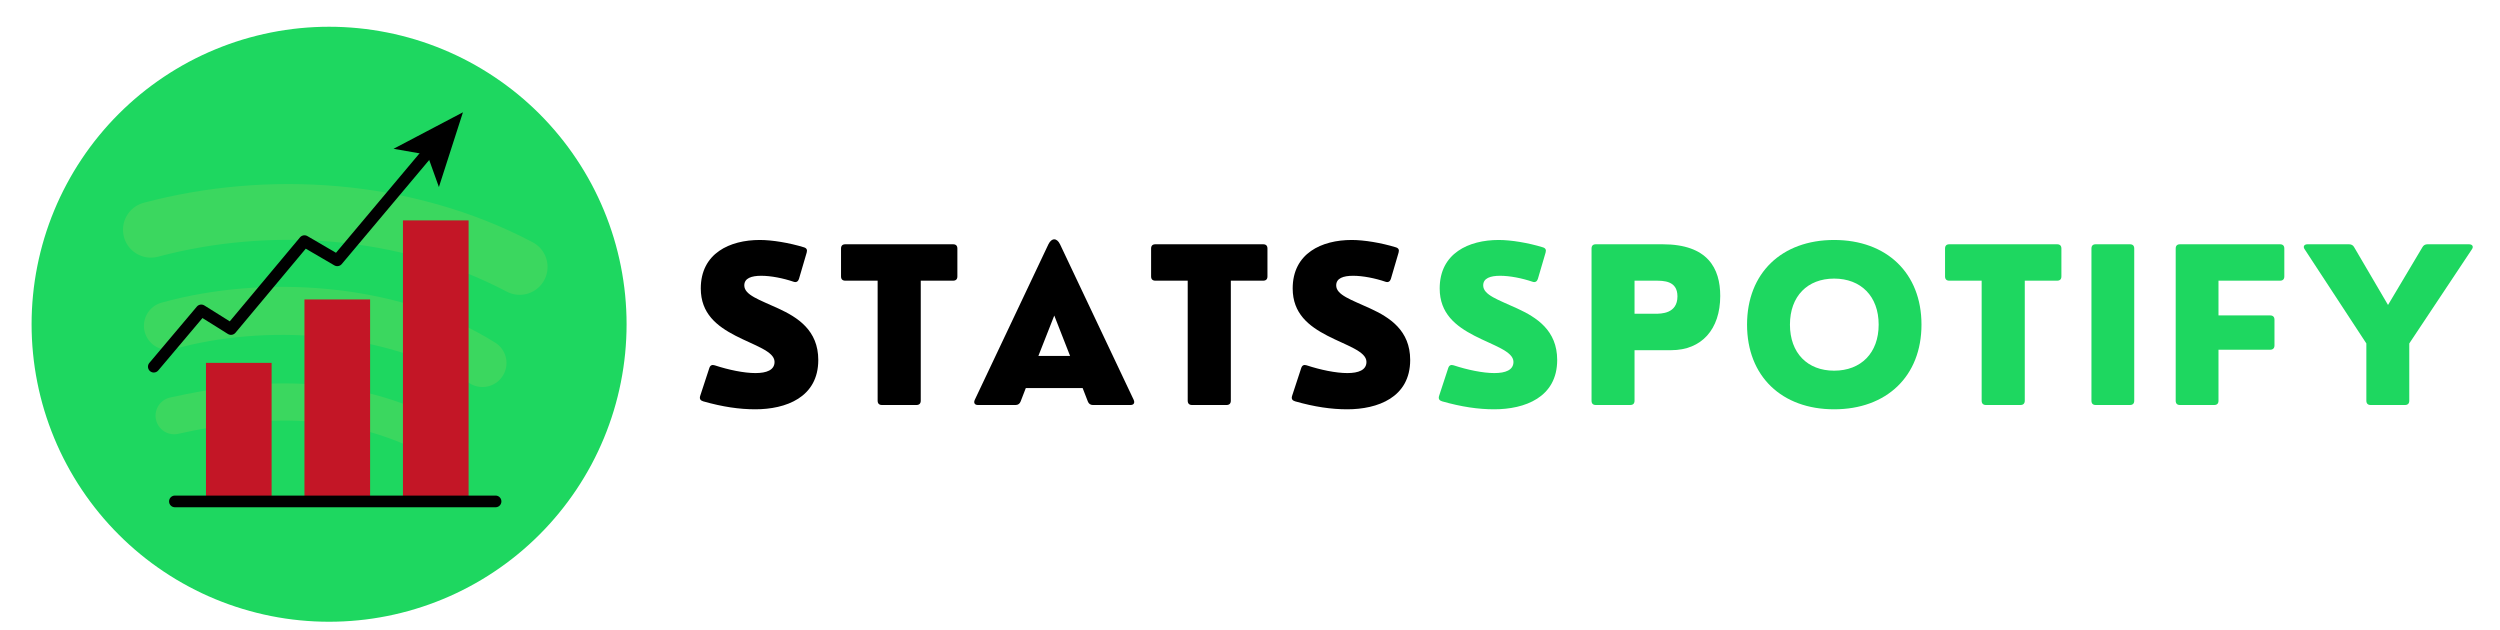
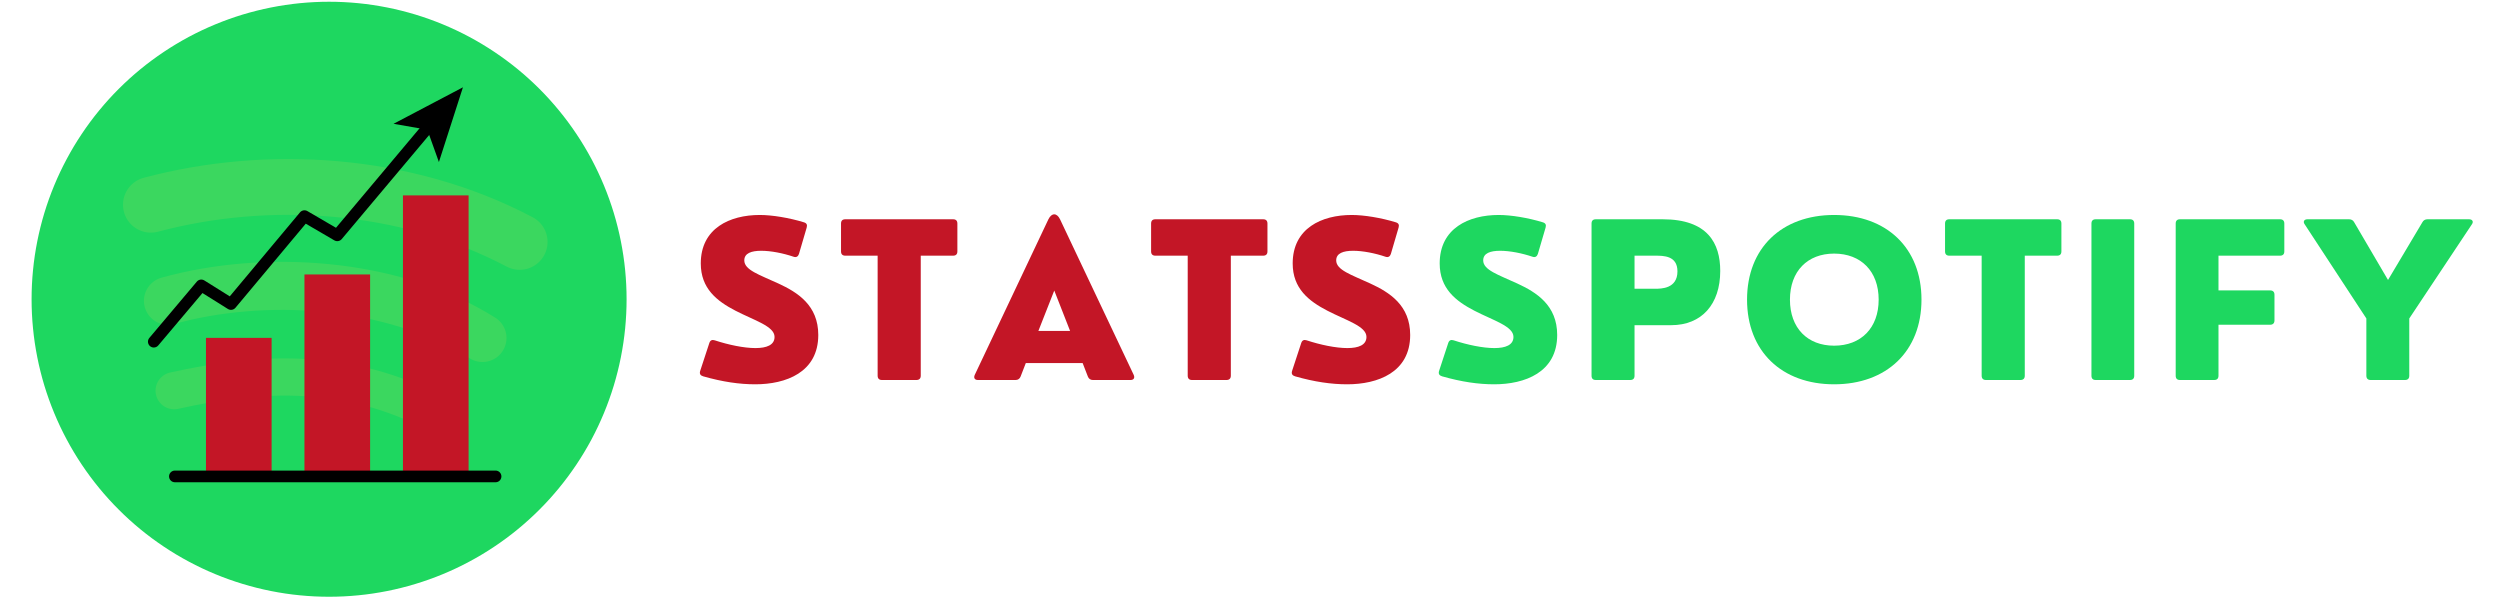
- <svg xmlns="http://www.w3.org/2000/svg" width="375" zoomAndPan="magnify" viewBox="0 138.75 375 94.5" height="94.5" preserveAspectRatio="xMidYMid meet" version="1.0">
+ <svg xmlns="http://www.w3.org/2000/svg" width="375" zoomAndPan="magnify" viewBox="0 142.5 375 90" height="90" preserveAspectRatio="xMidYMid meet" version="1.0">
  <defs>
    <g />
    <clipPath id="id1">
      <path d="M 4.738 142.762 L 93.988 142.762 L 93.988 232.012 L 4.738 232.012 Z M 4.738 142.762 " clip-rule="nonzero" />
    </clipPath>
    <clipPath id="id2">
      <path d="M 4.738 142.762 L 93.988 142.762 L 93.988 227 L 4.738 227 Z M 4.738 142.762 " clip-rule="nonzero" />
    </clipPath>
    <clipPath id="id3">
      <path d="M 4.738 144 L 93.988 144 L 93.988 232.012 L 4.738 232.012 Z M 4.738 144 " clip-rule="nonzero" />
    </clipPath>
    <clipPath id="id4">
      <path d="M 4.738 167 L 93.988 167 L 93.988 232.012 L 4.738 232.012 Z M 4.738 167 " clip-rule="nonzero" />
    </clipPath>
    <clipPath id="id5">
      <path d="M 25 213 L 75.285 213 L 75.285 214.844 L 25 214.844 Z M 25 213 " clip-rule="nonzero" />
    </clipPath>
    <clipPath id="id6">
      <path d="M 22.035 160 L 66 160 L 66 195 L 22.035 195 Z M 22.035 160 " clip-rule="nonzero" />
    </clipPath>
    <clipPath id="id7">
      <path d="M 59 155.594 L 70 155.594 L 70 167 L 59 167 Z M 59 155.594 " clip-rule="nonzero" />
    </clipPath>
  </defs>
  <g clip-path="url(#id1)">
    <path fill="rgb(11.76%, 84.309%, 37.65%)" d="M 93.988 187.387 C 93.988 188.852 93.914 190.309 93.773 191.762 C 93.629 193.215 93.414 194.66 93.129 196.094 C 92.844 197.527 92.488 198.945 92.066 200.344 C 91.641 201.742 91.148 203.113 90.59 204.465 C 90.031 205.816 89.406 207.137 88.719 208.426 C 88.027 209.715 87.277 210.965 86.465 212.18 C 85.652 213.395 84.785 214.566 83.855 215.699 C 82.93 216.828 81.949 217.91 80.918 218.941 C 79.883 219.977 78.801 220.957 77.672 221.883 C 76.543 222.812 75.371 223.68 74.152 224.492 C 72.938 225.305 71.688 226.055 70.398 226.742 C 69.109 227.434 67.789 228.059 66.438 228.617 C 65.09 229.176 63.715 229.668 62.316 230.09 C 60.918 230.516 59.5 230.871 58.066 231.156 C 56.633 231.441 55.191 231.656 53.734 231.797 C 52.281 231.941 50.824 232.012 49.363 232.012 C 47.898 232.012 46.441 231.941 44.988 231.797 C 43.531 231.656 42.09 231.441 40.656 231.156 C 39.223 230.871 37.805 230.516 36.406 230.09 C 35.008 229.668 33.633 229.176 32.285 228.617 C 30.934 228.059 29.613 227.434 28.324 226.742 C 27.035 226.055 25.785 225.305 24.57 224.492 C 23.355 223.68 22.18 222.812 21.051 221.883 C 19.922 220.957 18.84 219.977 17.809 218.941 C 16.773 217.91 15.793 216.828 14.867 215.699 C 13.938 214.566 13.07 213.395 12.258 212.18 C 11.445 210.965 10.695 209.715 10.008 208.426 C 9.316 207.137 8.691 205.816 8.133 204.465 C 7.574 203.113 7.082 201.742 6.656 200.344 C 6.234 198.945 5.879 197.527 5.594 196.094 C 5.309 194.66 5.094 193.215 4.953 191.762 C 4.809 190.309 4.738 188.852 4.738 187.387 C 4.738 185.926 4.809 184.469 4.953 183.016 C 5.094 181.559 5.309 180.117 5.594 178.684 C 5.879 177.25 6.234 175.832 6.656 174.434 C 7.082 173.035 7.574 171.66 8.133 170.312 C 8.691 168.961 9.316 167.641 10.008 166.352 C 10.695 165.062 11.445 163.812 12.258 162.598 C 13.07 161.379 13.938 160.207 14.867 159.078 C 15.793 157.949 16.773 156.867 17.809 155.832 C 18.84 154.801 19.922 153.82 21.051 152.891 C 22.18 151.965 23.355 151.098 24.57 150.285 C 25.785 149.473 27.035 148.723 28.324 148.031 C 29.613 147.344 30.934 146.719 32.285 146.16 C 33.633 145.602 35.008 145.109 36.406 144.684 C 37.805 144.262 39.223 143.906 40.656 143.621 C 42.09 143.336 43.531 143.121 44.988 142.977 C 46.441 142.836 47.898 142.762 49.363 142.762 C 50.824 142.762 52.281 142.836 53.734 142.977 C 55.191 143.121 56.633 143.336 58.066 143.621 C 59.5 143.906 60.918 144.262 62.316 144.684 C 63.715 145.109 65.09 145.602 66.438 146.16 C 67.789 146.719 69.109 147.344 70.398 148.031 C 71.688 148.723 72.938 149.473 74.152 150.285 C 75.367 151.098 76.543 151.965 77.672 152.891 C 78.801 153.82 79.883 154.801 80.918 155.832 C 81.949 156.867 82.93 157.949 83.855 159.078 C 84.785 160.207 85.652 161.379 86.465 162.598 C 87.277 163.812 88.027 165.062 88.719 166.352 C 89.406 167.641 90.031 168.961 90.59 170.312 C 91.148 171.66 91.641 173.035 92.066 174.434 C 92.488 175.832 92.844 177.25 93.129 178.684 C 93.414 180.117 93.629 181.559 93.773 183.016 C 93.914 184.469 93.988 185.926 93.988 187.387 Z M 93.988 187.387 " fill-opacity="1" fill-rule="nonzero" />
  </g>
  <g clip-path="url(#id2)">
    <path stroke-linecap="round" transform="matrix(0.232422, 0, 0, 0.232422, -10.13838, 127.8882)" fill="none" stroke-linejoin="miter" d="M 140.999 195.002 C 216.007 175.002 304.999 179.994 378.999 219.002 " stroke="rgb(23.14%, 84.309%, 37.25%)" stroke-width="36" stroke-opacity="1" stroke-miterlimit="4" />
  </g>
  <g clip-path="url(#id3)">
    <path stroke-linecap="round" transform="matrix(0.232422, 0, 0, 0.232422, -10.13838, 127.8882)" fill="none" stroke-linejoin="miter" d="M 152.007 257.002 C 212.999 239.994 296.007 243.994 354.999 281.002 " stroke="rgb(23.14%, 84.309%, 37.25%)" stroke-width="31" stroke-opacity="1" stroke-miterlimit="4" />
  </g>
  <g clip-path="url(#id4)">
    <path stroke-linecap="round" transform="matrix(0.232422, 0, 0, 0.232422, -10.13838, 127.8882)" fill="none" stroke-linejoin="miter" d="M 156.007 315.002 C 210.007 303.002 272.007 297.994 334.007 335.002 " stroke="rgb(23.14%, 84.309%, 37.25%)" stroke-width="24" stroke-opacity="1" stroke-miterlimit="4" />
  </g>
  <path fill="rgb(76.469%, 8.629%, 14.899%)" d="M 30.895 193.18 L 40.742 193.18 L 40.742 213.961 L 30.895 213.961 Z M 30.895 193.18 " fill-opacity="1" fill-rule="nonzero" />
  <path fill="rgb(76.469%, 8.629%, 14.899%)" d="M 45.668 183.668 L 55.516 183.668 L 55.516 213.961 L 45.668 213.961 Z M 45.668 183.668 " fill-opacity="1" fill-rule="nonzero" />
  <path fill="rgb(76.469%, 8.629%, 14.899%)" d="M 60.441 171.809 L 70.289 171.809 L 70.289 213.961 L 60.441 213.961 Z M 60.441 171.809 " fill-opacity="1" fill-rule="nonzero" />
  <g clip-path="url(#id5)">
    <path fill="rgb(0%, 0%, 0%)" d="M 74.336 214.84 L 26.234 214.84 C 25.75 214.84 25.359 214.445 25.359 213.961 C 25.359 213.477 25.75 213.086 26.234 213.086 L 74.336 213.086 C 74.82 213.086 75.211 213.477 75.211 213.961 C 75.211 214.445 74.82 214.84 74.336 214.84 Z M 74.336 214.84 " fill-opacity="1" fill-rule="nonzero" />
  </g>
  <g clip-path="url(#id6)">
    <path fill="rgb(0%, 0%, 0%)" d="M 23.07 194.629 C 22.871 194.629 22.668 194.559 22.504 194.422 C 22.137 194.109 22.09 193.555 22.402 193.188 L 29.523 184.746 C 29.805 184.414 30.285 184.336 30.656 184.57 L 34.465 186.953 L 44.996 174.359 C 45.27 174.031 45.742 173.949 46.109 174.164 L 50.398 176.668 L 63.707 160.824 C 64.016 160.453 64.57 160.406 64.938 160.719 C 65.309 161.027 65.355 161.582 65.047 161.953 L 51.262 178.359 C 50.988 178.688 50.52 178.77 50.152 178.555 L 45.863 176.051 L 35.32 188.664 C 35.039 189 34.555 189.078 34.184 188.844 L 30.371 186.457 L 23.738 194.316 C 23.566 194.523 23.316 194.629 23.07 194.629 Z M 23.07 194.629 " fill-opacity="1" fill-rule="nonzero" />
  </g>
  <g clip-path="url(#id7)">
    <path fill="rgb(0%, 0%, 0%)" d="M 69.441 155.594 L 65.836 166.805 L 64.098 161.957 L 59.031 161.07 Z M 69.441 155.594 " fill-opacity="1" fill-rule="nonzero" />
  </g>
-   <g fill="rgb(0%, 0%, 0%)" fill-opacity="1">
+   <g fill="rgb(76.469%, 8.629%, 14.899%)" fill-opacity="1">
    <g transform="translate(103.4532, 199.5)">
      <g>
        <path d="M 9.84 0.645 C 14.41 0.645 19.289 -1.129 19.289 -6.75 C 19.289 -11.223 16.168 -13.152 13.309 -14.473 C 10.453 -15.789 8.191 -16.496 8.191 -17.941 C 8.191 -19.023 9.262 -19.383 10.734 -19.383 C 12.18 -19.383 14.016 -19.023 15.586 -18.488 C 15.977 -18.348 16.262 -18.52 16.387 -18.898 L 17.547 -22.852 C 17.672 -23.277 17.547 -23.527 17.141 -23.652 C 14.941 -24.328 12.367 -24.754 10.516 -24.754 C 6.012 -24.754 1.664 -22.758 1.664 -17.484 C 1.664 -13.719 4.082 -11.836 6.875 -10.391 C 9.699 -8.93 12.73 -8.066 12.73 -6.465 C 12.73 -5.242 11.535 -4.789 9.871 -4.789 C 8.129 -4.789 5.824 -5.273 3.766 -5.949 C 3.375 -6.074 3.094 -5.98 2.949 -5.555 L 1.57 -1.352 C 1.445 -0.926 1.602 -0.676 2.023 -0.551 C 4.945 0.281 7.457 0.645 9.84 0.645 Z M 9.84 0.645 " />
      </g>
    </g>
  </g>
-   <g fill="rgb(0%, 0%, 0%)" fill-opacity="1">
+   <g fill="rgb(76.469%, 8.629%, 14.899%)" fill-opacity="1">
    <g transform="translate(125.5083, 199.5)">
      <g>
        <path d="M 11.961 0 C 12.367 0 12.605 -0.219 12.605 -0.645 L 12.605 -18.648 L 17.453 -18.648 C 17.879 -18.648 18.098 -18.867 18.098 -19.289 L 18.098 -23.465 C 18.098 -23.891 17.879 -24.109 17.453 -24.109 L 1.285 -24.109 C 0.863 -24.109 0.645 -23.891 0.645 -23.465 L 0.645 -19.289 C 0.645 -18.867 0.863 -18.648 1.285 -18.648 L 6.137 -18.648 L 6.137 -0.645 C 6.137 -0.219 6.371 0 6.781 0 Z M 11.961 0 " />
      </g>
    </g>
  </g>
-   <g fill="rgb(0%, 0%, 0%)" fill-opacity="1">
+   <g fill="rgb(76.469%, 8.629%, 14.899%)" fill-opacity="1">
    <g transform="translate(145.727, 199.5)">
      <g>
        <path d="M 13.277 -24.109 C 12.793 -25.098 12.023 -25.098 11.535 -24.109 L 0.488 -0.77 C 0.281 -0.312 0.488 0 0.957 0 L 6.625 0 C 6.969 0 7.234 -0.188 7.363 -0.52 L 8.145 -2.543 L 16.668 -2.543 L 17.453 -0.52 C 17.578 -0.188 17.848 0 18.191 0 L 23.859 0 C 24.328 0 24.531 -0.312 24.328 -0.77 Z M 12.414 -13.418 L 14.785 -7.363 L 10.031 -7.363 Z M 12.414 -13.418 " />
      </g>
    </g>
  </g>
-   <g fill="rgb(0%, 0%, 0%)" fill-opacity="1">
+   <g fill="rgb(76.469%, 8.629%, 14.899%)" fill-opacity="1">
    <g transform="translate(172.0199, 199.5)">
      <g>
        <path d="M 11.961 0 C 12.367 0 12.605 -0.219 12.605 -0.645 L 12.605 -18.648 L 17.453 -18.648 C 17.879 -18.648 18.098 -18.867 18.098 -19.289 L 18.098 -23.465 C 18.098 -23.891 17.879 -24.109 17.453 -24.109 L 1.285 -24.109 C 0.863 -24.109 0.645 -23.891 0.645 -23.465 L 0.645 -19.289 C 0.645 -18.867 0.863 -18.648 1.285 -18.648 L 6.137 -18.648 L 6.137 -0.645 C 6.137 -0.219 6.371 0 6.781 0 Z M 11.961 0 " />
      </g>
    </g>
  </g>
-   <g fill="rgb(0%, 0%, 0%)" fill-opacity="1">
+   <g fill="rgb(76.469%, 8.629%, 14.899%)" fill-opacity="1">
    <g transform="translate(192.2386, 199.5)">
      <g>
        <path d="M 9.84 0.645 C 14.41 0.645 19.289 -1.129 19.289 -6.75 C 19.289 -11.223 16.168 -13.152 13.309 -14.473 C 10.453 -15.789 8.191 -16.496 8.191 -17.941 C 8.191 -19.023 9.262 -19.383 10.734 -19.383 C 12.18 -19.383 14.016 -19.023 15.586 -18.488 C 15.977 -18.348 16.262 -18.52 16.387 -18.898 L 17.547 -22.852 C 17.672 -23.277 17.547 -23.527 17.141 -23.652 C 14.941 -24.328 12.367 -24.754 10.516 -24.754 C 6.012 -24.754 1.664 -22.758 1.664 -17.484 C 1.664 -13.719 4.082 -11.836 6.875 -10.391 C 9.699 -8.93 12.73 -8.066 12.73 -6.465 C 12.73 -5.242 11.535 -4.789 9.871 -4.789 C 8.129 -4.789 5.824 -5.273 3.766 -5.949 C 3.375 -6.074 3.094 -5.98 2.949 -5.555 L 1.57 -1.352 C 1.445 -0.926 1.602 -0.676 2.023 -0.551 C 4.945 0.281 7.457 0.645 9.84 0.645 Z M 9.84 0.645 " />
      </g>
    </g>
  </g>
  <g fill="rgb(11.76%, 84.309%, 37.65%)" fill-opacity="1">
    <g transform="translate(214.2891, 199.5)">
      <g>
        <path d="M 9.84 0.645 C 14.41 0.645 19.289 -1.129 19.289 -6.75 C 19.289 -11.223 16.168 -13.152 13.309 -14.473 C 10.453 -15.789 8.191 -16.496 8.191 -17.941 C 8.191 -19.023 9.262 -19.383 10.734 -19.383 C 12.18 -19.383 14.016 -19.023 15.586 -18.488 C 15.977 -18.348 16.262 -18.52 16.387 -18.898 L 17.547 -22.852 C 17.672 -23.277 17.547 -23.527 17.141 -23.652 C 14.941 -24.328 12.367 -24.754 10.516 -24.754 C 6.012 -24.754 1.664 -22.758 1.664 -17.484 C 1.664 -13.719 4.082 -11.836 6.875 -10.391 C 9.699 -8.93 12.73 -8.066 12.73 -6.465 C 12.73 -5.242 11.535 -4.789 9.871 -4.789 C 8.129 -4.789 5.824 -5.273 3.766 -5.949 C 3.375 -6.074 3.094 -5.98 2.949 -5.555 L 1.57 -1.352 C 1.445 -0.926 1.602 -0.676 2.023 -0.551 C 4.945 0.281 7.457 0.645 9.84 0.645 Z M 9.84 0.645 " />
      </g>
    </g>
  </g>
  <g fill="rgb(11.76%, 84.309%, 37.65%)" fill-opacity="1">
    <g transform="translate(236.3442, 199.5)">
      <g>
        <path d="M 8.191 0 C 8.617 0 8.836 -0.219 8.836 -0.645 L 8.836 -8.223 L 14.332 -8.223 C 18.898 -8.223 21.691 -11.348 21.691 -16.355 C 21.691 -20.484 19.84 -24.109 13.043 -24.109 L 3.027 -24.109 C 2.605 -24.109 2.387 -23.891 2.387 -23.465 L 2.387 -0.645 C 2.387 -0.219 2.605 0 3.027 0 Z M 8.836 -18.648 L 11.93 -18.648 C 13.215 -18.648 15.273 -18.648 15.273 -16.293 C 15.273 -13.688 12.824 -13.688 11.93 -13.688 L 8.836 -13.688 Z M 8.836 -18.648 " />
      </g>
    </g>
  </g>
  <g fill="rgb(11.76%, 84.309%, 37.65%)" fill-opacity="1">
    <g transform="translate(260.6438, 199.5)">
      <g>
        <path d="M 14.473 0.645 C 22.336 0.645 27.578 -4.301 27.578 -12.055 C 27.578 -19.809 22.336 -24.754 14.473 -24.754 C 6.625 -24.754 1.414 -19.809 1.414 -12.055 C 1.414 -4.301 6.625 0.645 14.473 0.645 Z M 14.473 -5.148 C 10.484 -5.148 7.848 -7.785 7.848 -12.055 C 7.848 -16.324 10.484 -18.961 14.473 -18.961 C 18.488 -18.961 21.156 -16.324 21.156 -12.055 C 21.156 -7.785 18.488 -5.148 14.473 -5.148 Z M 14.473 -5.148 " />
      </g>
    </g>
  </g>
  <g fill="rgb(11.76%, 84.309%, 37.65%)" fill-opacity="1">
    <g transform="translate(291.1117, 199.5)">
      <g>
        <path d="M 11.961 0 C 12.367 0 12.605 -0.219 12.605 -0.645 L 12.605 -18.648 L 17.453 -18.648 C 17.879 -18.648 18.098 -18.867 18.098 -19.289 L 18.098 -23.465 C 18.098 -23.891 17.879 -24.109 17.453 -24.109 L 1.285 -24.109 C 0.863 -24.109 0.645 -23.891 0.645 -23.465 L 0.645 -19.289 C 0.645 -18.867 0.863 -18.648 1.285 -18.648 L 6.137 -18.648 L 6.137 -0.645 C 6.137 -0.219 6.371 0 6.781 0 Z M 11.961 0 " />
      </g>
    </g>
  </g>
  <g fill="rgb(11.76%, 84.309%, 37.65%)" fill-opacity="1">
    <g transform="translate(311.3304, 199.5)">
      <g>
        <path d="M 8.16 0 C 8.586 0 8.805 -0.219 8.805 -0.645 L 8.805 -23.465 C 8.805 -23.891 8.586 -24.109 8.16 -24.109 L 3.027 -24.109 C 2.605 -24.109 2.387 -23.891 2.387 -23.465 L 2.387 -0.645 C 2.387 -0.219 2.605 0 3.027 0 Z M 8.16 0 " />
      </g>
    </g>
  </g>
  <g fill="rgb(11.76%, 84.309%, 37.65%)" fill-opacity="1">
    <g transform="translate(323.9681, 199.5)">
      <g>
        <path d="M 8.16 0 C 8.586 0 8.805 -0.219 8.805 -0.645 L 8.805 -8.289 L 16.559 -8.289 C 16.969 -8.289 17.203 -8.523 17.203 -8.93 L 17.203 -12.793 C 17.203 -13.215 16.969 -13.438 16.559 -13.438 L 8.805 -13.438 L 8.805 -18.648 L 18.035 -18.648 C 18.457 -18.648 18.68 -18.867 18.68 -19.289 L 18.68 -23.465 C 18.68 -23.891 18.457 -24.109 18.035 -24.109 L 3.027 -24.109 C 2.605 -24.109 2.387 -23.891 2.387 -23.465 L 2.387 -0.645 C 2.387 -0.219 2.605 0 3.027 0 Z M 8.16 0 " />
      </g>
    </g>
  </g>
  <g fill="rgb(11.76%, 84.309%, 37.65%)" fill-opacity="1">
    <g transform="translate(345.2541, 199.5)">
      <g>
        <path d="M 15.492 0 C 15.914 0 16.137 -0.219 16.137 -0.645 L 16.137 -9.23 L 25.52 -23.34 C 25.82 -23.746 25.617 -24.109 25.098 -24.109 L 18.867 -24.109 C 18.52 -24.109 18.254 -23.953 18.098 -23.652 L 12.949 -15.004 L 7.879 -23.652 C 7.723 -23.953 7.457 -24.109 7.109 -24.109 L 0.863 -24.109 C 0.359 -24.109 0.156 -23.746 0.457 -23.34 L 9.699 -9.23 L 9.699 -0.645 C 9.699 -0.219 9.934 0 10.344 0 Z M 15.492 0 " />
      </g>
    </g>
  </g>
</svg>
